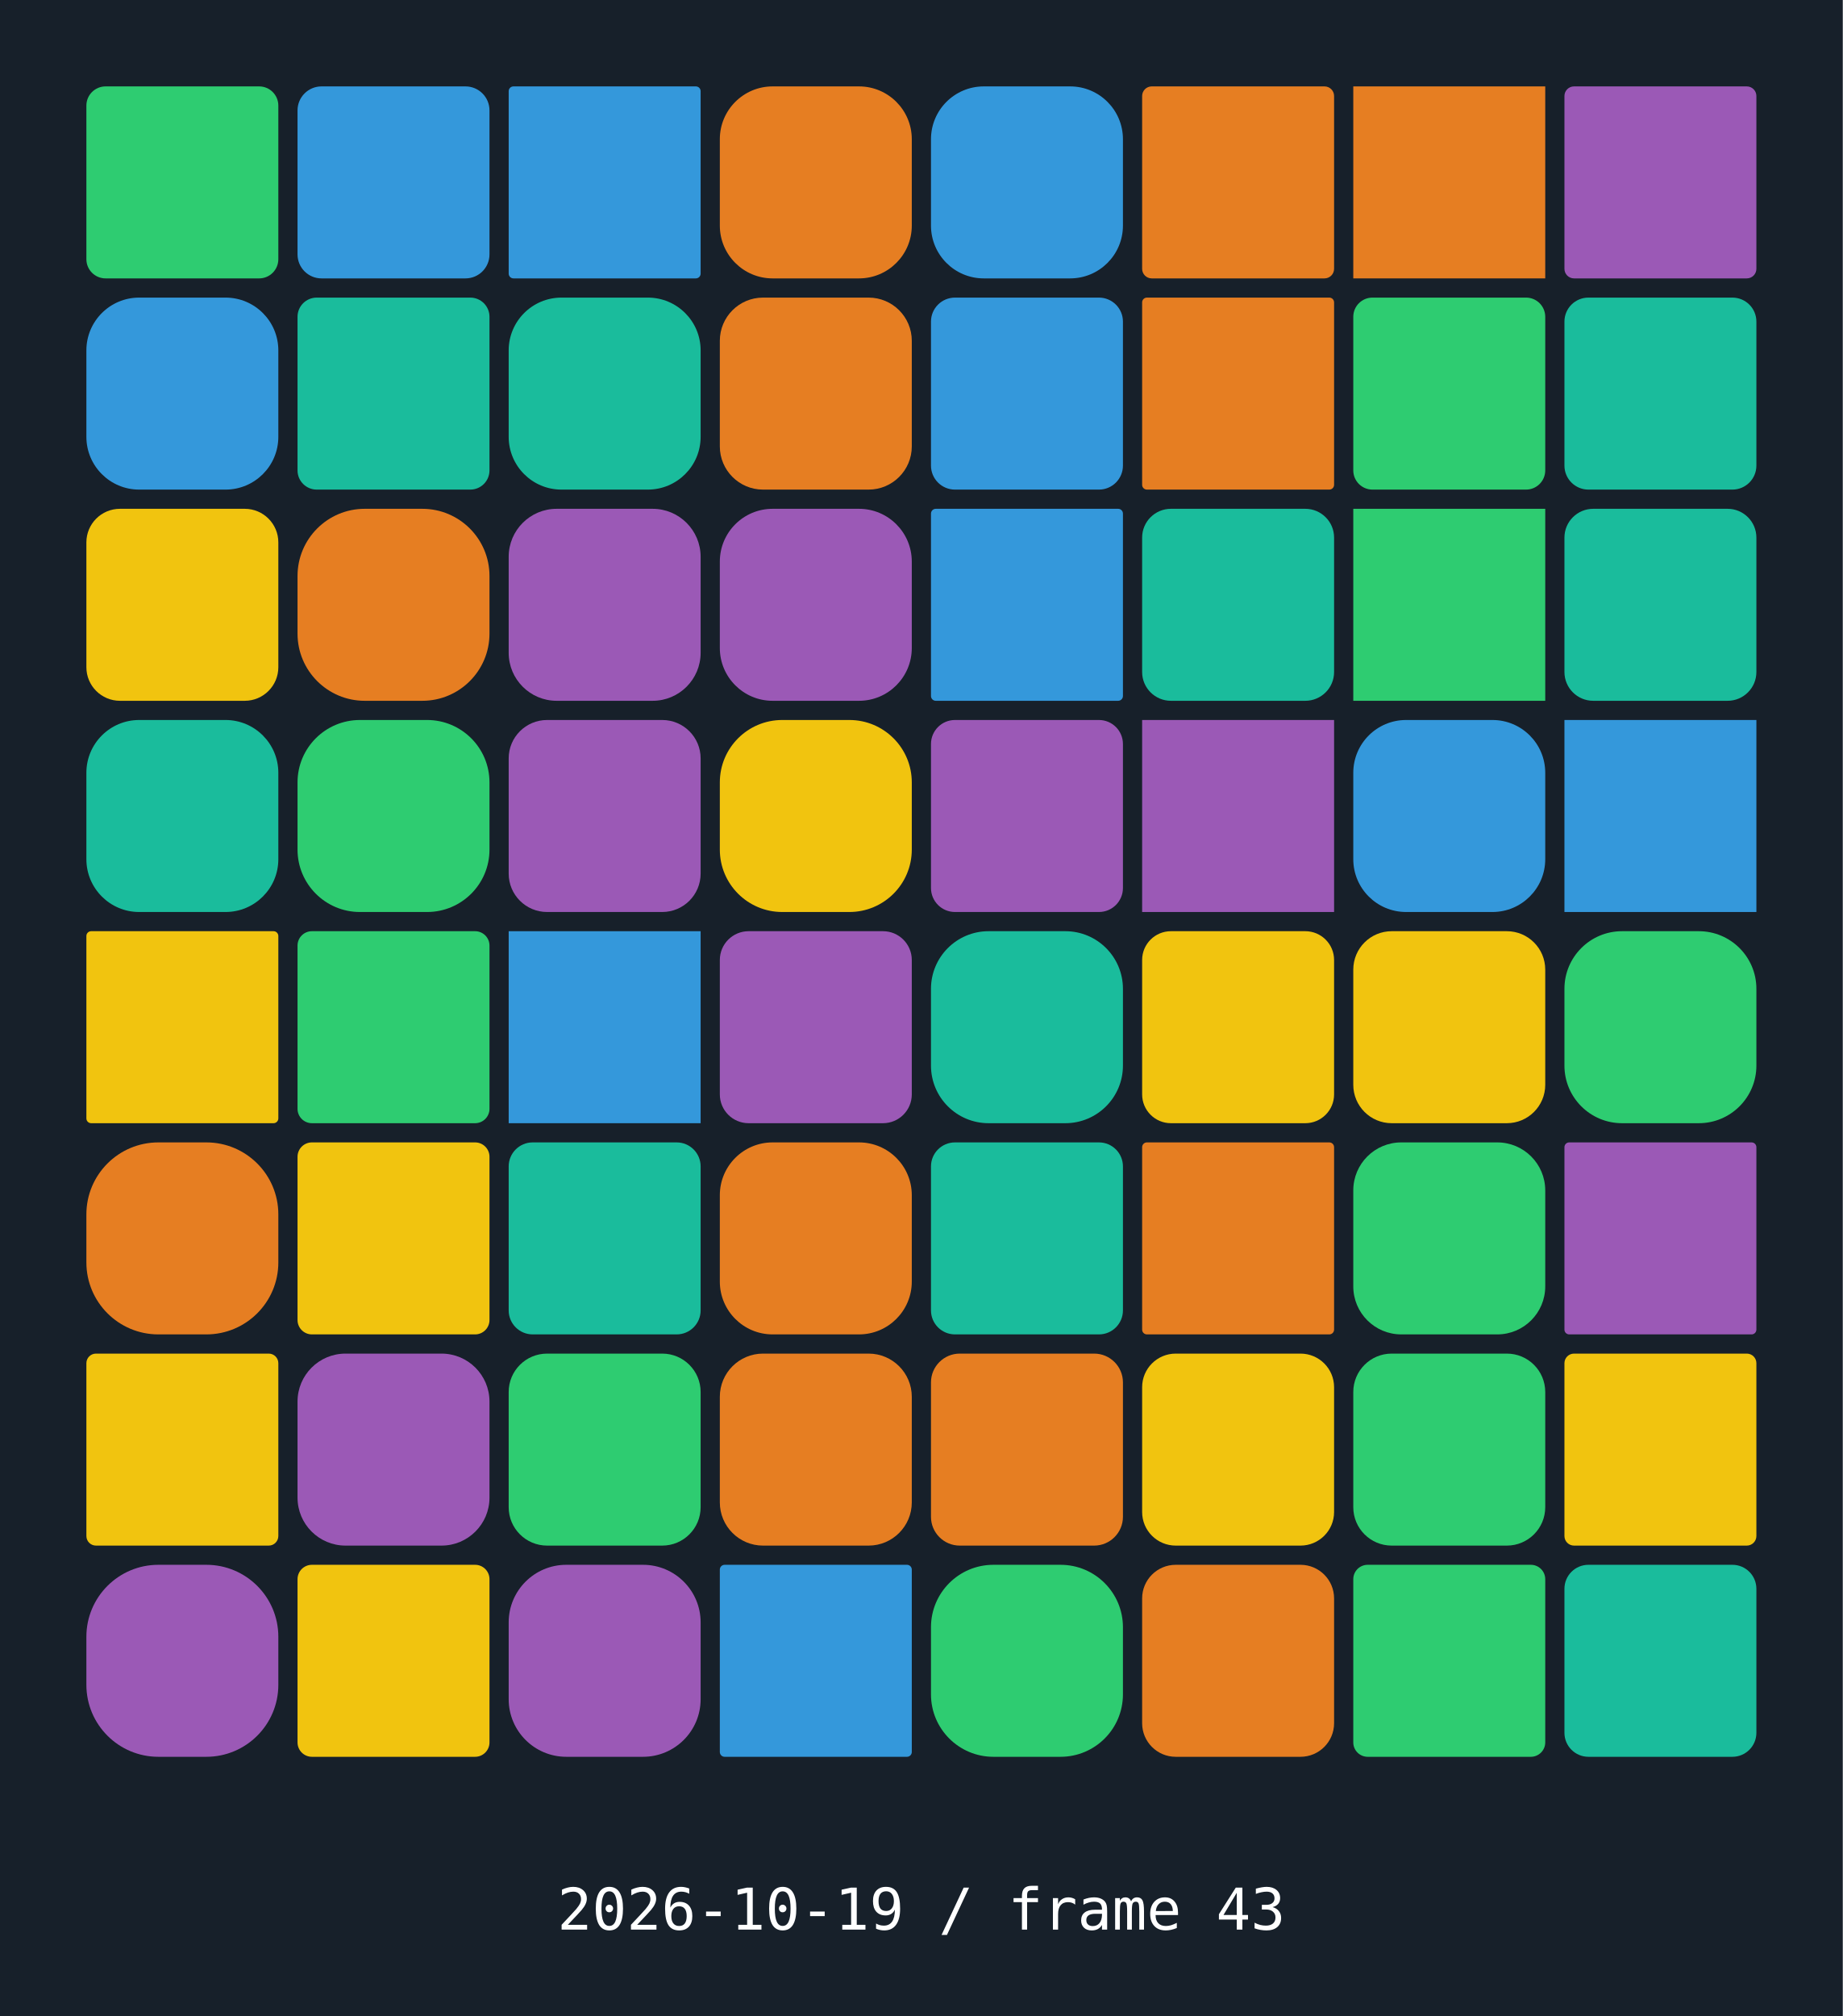
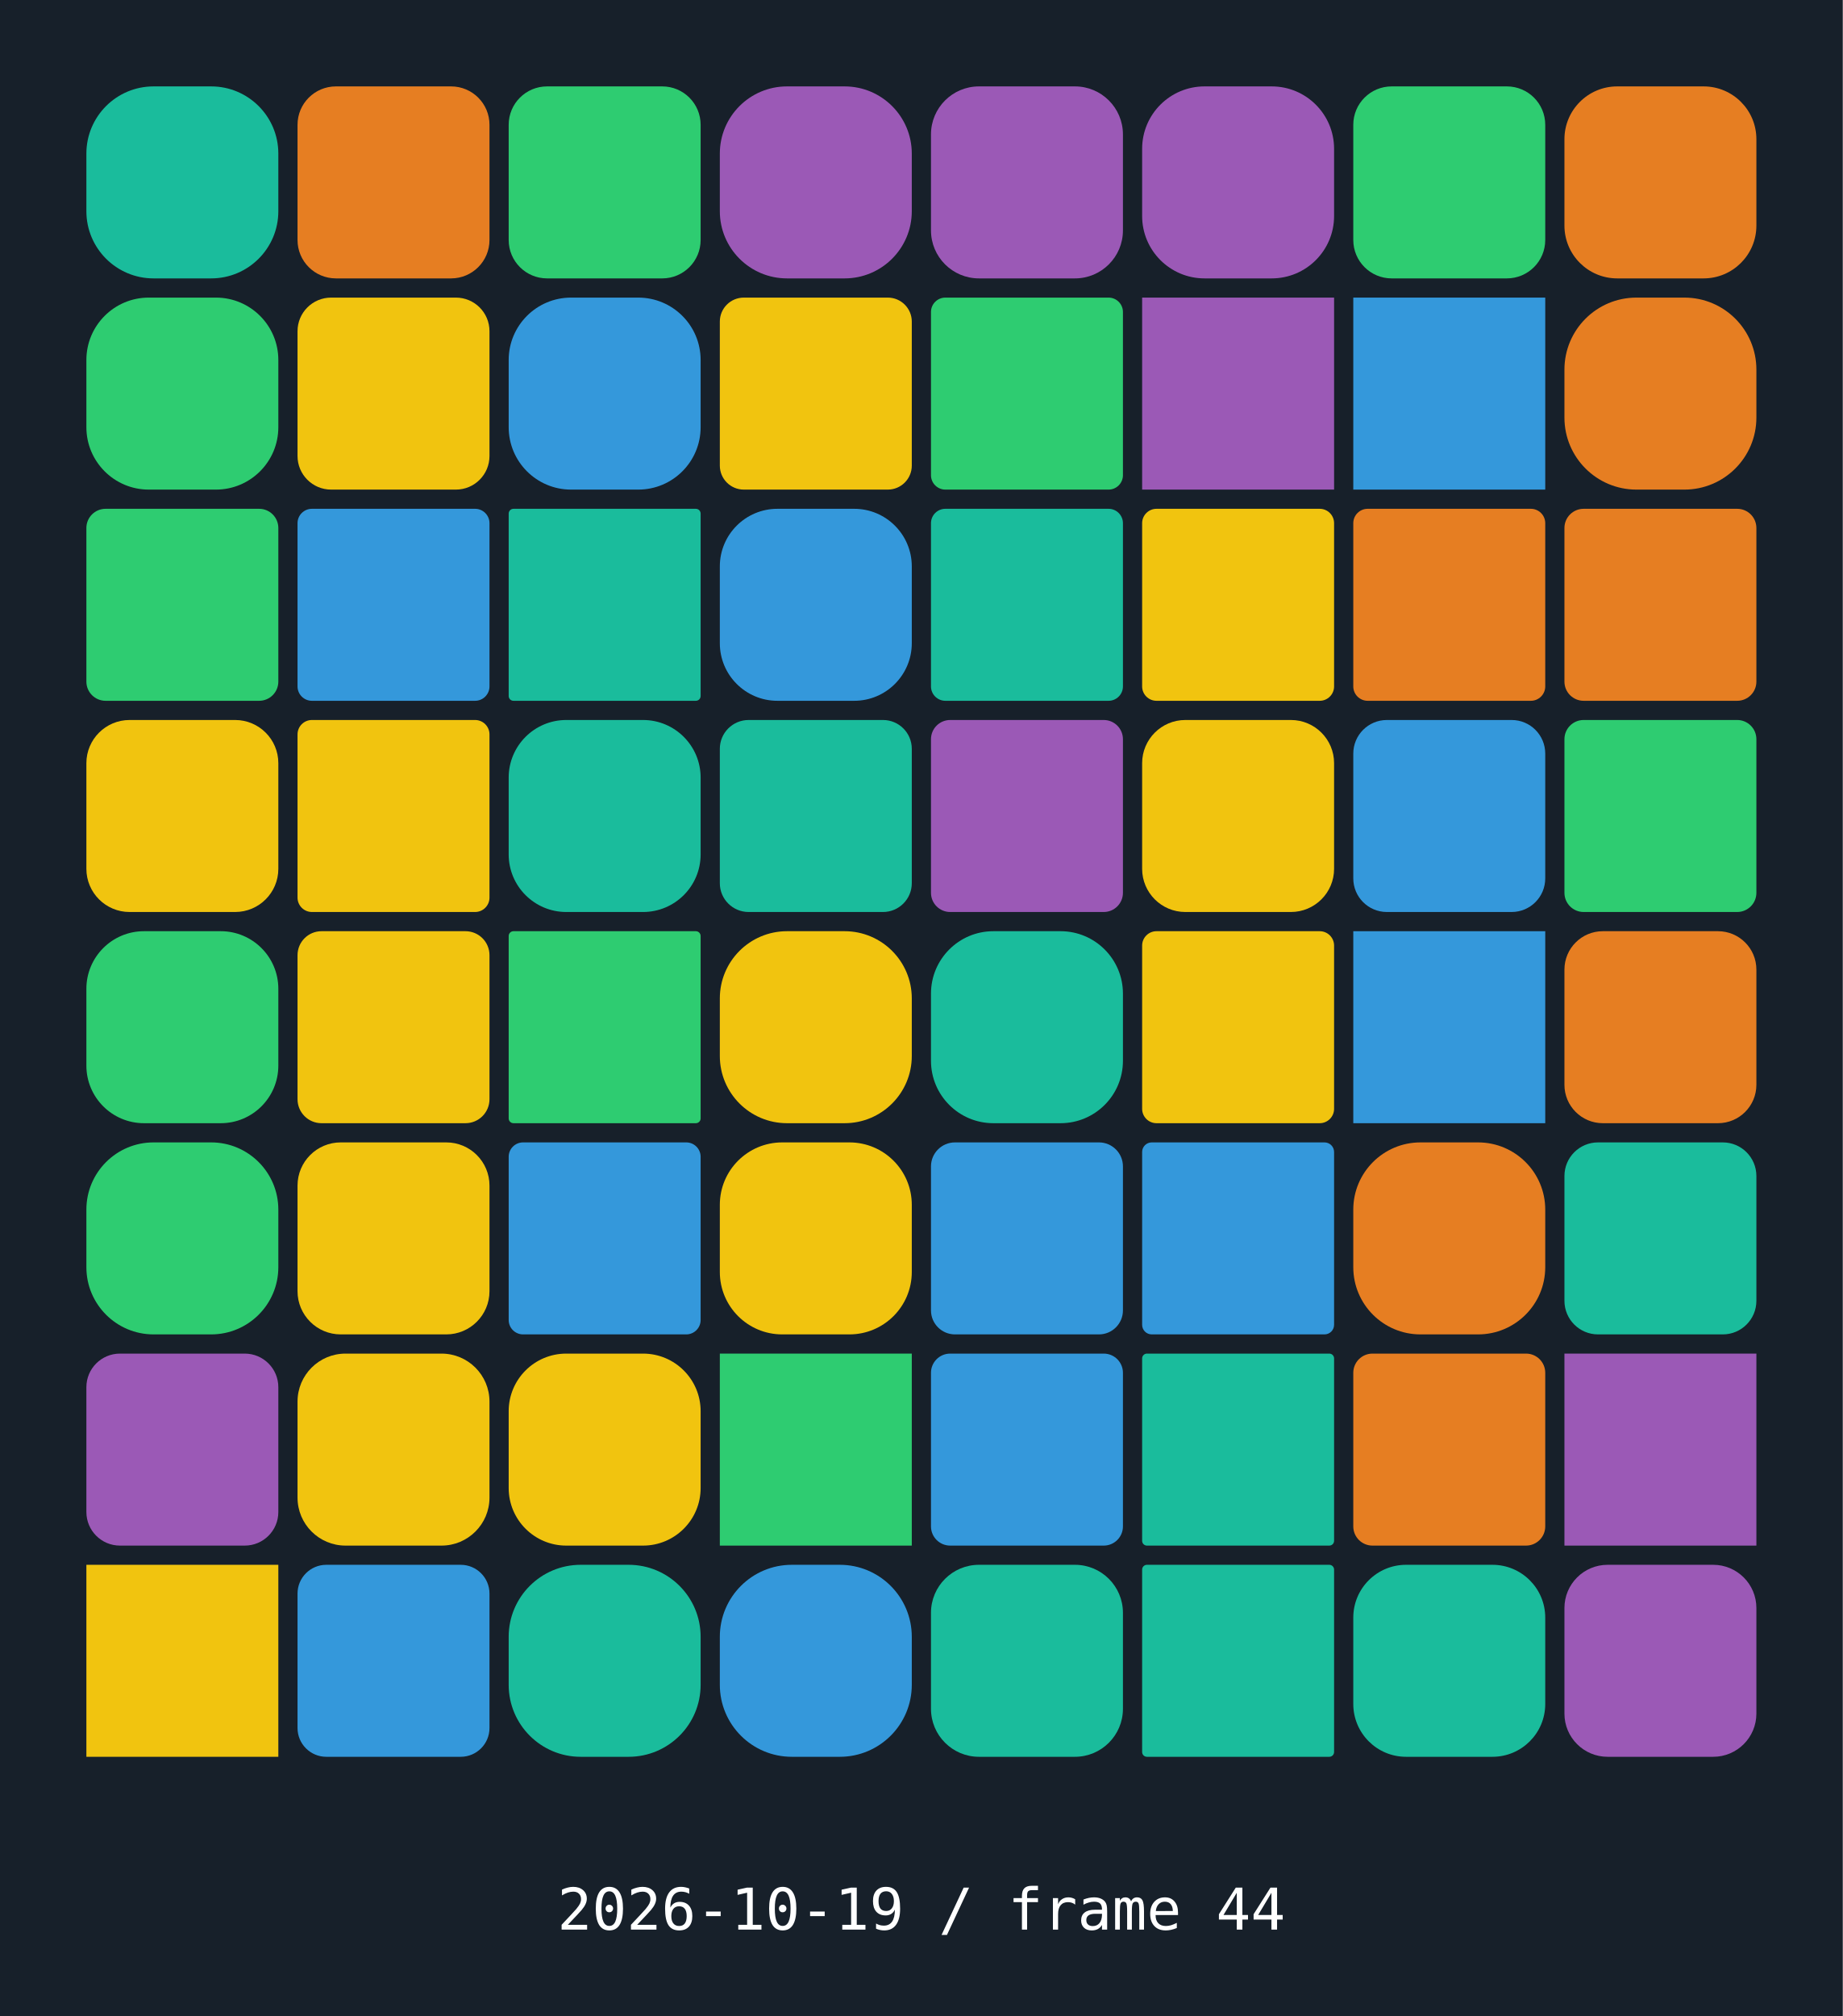
<svg xmlns="http://www.w3.org/2000/svg" width="384" height="420" viewBox="0 0 384 420">
  <rect width="384" height="420" fill="#17202a" />
-   <rect x="18" y="18" width="40" height="40" rx="4" fill="#2ecc71" />
-   <rect x="62" y="18" width="40" height="40" rx="5" fill="#3498db" />
-   <rect x="106" y="18" width="40" height="40" rx="1" fill="#3498db" />
-   <rect x="150" y="18" width="40" height="40" rx="11" fill="#e67e22" />
-   <rect x="194" y="18" width="40" height="40" rx="11" fill="#3498db" />
-   <rect x="238" y="18" width="40" height="40" rx="2" fill="#e67e22" />
-   <rect x="282" y="18" width="40" height="40" rx="0" fill="#e67e22" />
-   <rect x="326" y="18" width="40" height="40" rx="2" fill="#9b59b6" />
-   <rect x="18" y="62" width="40" height="40" rx="11" fill="#3498db" />
-   <rect x="62" y="62" width="40" height="40" rx="4" fill="#1abc9c" />
-   <rect x="106" y="62" width="40" height="40" rx="11" fill="#1abc9c" />
-   <rect x="150" y="62" width="40" height="40" rx="9" fill="#e67e22" />
-   <rect x="194" y="62" width="40" height="40" rx="5" fill="#3498db" />
-   <rect x="238" y="62" width="40" height="40" rx="1" fill="#e67e22" />
-   <rect x="282" y="62" width="40" height="40" rx="4" fill="#2ecc71" />
-   <rect x="326" y="62" width="40" height="40" rx="5" fill="#1abc9c" />
-   <rect x="18" y="106" width="40" height="40" rx="7" fill="#f1c40f" />
-   <rect x="62" y="106" width="40" height="40" rx="14" fill="#e67e22" />
-   <rect x="106" y="106" width="40" height="40" rx="10" fill="#9b59b6" />
-   <rect x="150" y="106" width="40" height="40" rx="11" fill="#9b59b6" />
-   <rect x="194" y="106" width="40" height="40" rx="1" fill="#3498db" />
-   <rect x="238" y="106" width="40" height="40" rx="6" fill="#1abc9c" />
-   <rect x="282" y="106" width="40" height="40" rx="0" fill="#2ecc71" />
-   <rect x="326" y="106" width="40" height="40" rx="6" fill="#1abc9c" />
-   <rect x="18" y="150" width="40" height="40" rx="11" fill="#1abc9c" />
-   <rect x="62" y="150" width="40" height="40" rx="13" fill="#2ecc71" />
-   <rect x="106" y="150" width="40" height="40" rx="8" fill="#9b59b6" />
-   <rect x="150" y="150" width="40" height="40" rx="13" fill="#f1c40f" />
-   <rect x="194" y="150" width="40" height="40" rx="5" fill="#9b59b6" />
-   <rect x="238" y="150" width="40" height="40" rx="0" fill="#9b59b6" />
-   <rect x="282" y="150" width="40" height="40" rx="11" fill="#3498db" />
-   <rect x="326" y="150" width="40" height="40" rx="0" fill="#3498db" />
-   <rect x="18" y="194" width="40" height="40" rx="1" fill="#f1c40f" />
-   <rect x="62" y="194" width="40" height="40" rx="3" fill="#2ecc71" />
-   <rect x="106" y="194" width="40" height="40" rx="0" fill="#3498db" />
-   <rect x="150" y="194" width="40" height="40" rx="6" fill="#9b59b6" />
-   <rect x="194" y="194" width="40" height="40" rx="12" fill="#1abc9c" />
-   <rect x="238" y="194" width="40" height="40" rx="6" fill="#f1c40f" />
-   <rect x="282" y="194" width="40" height="40" rx="8" fill="#f1c40f" />
-   <rect x="326" y="194" width="40" height="40" rx="12" fill="#2ecc71" />
-   <rect x="18" y="238" width="40" height="40" rx="15" fill="#e67e22" />
-   <rect x="62" y="238" width="40" height="40" rx="3" fill="#f1c40f" />
-   <rect x="106" y="238" width="40" height="40" rx="5" fill="#1abc9c" />
-   <rect x="150" y="238" width="40" height="40" rx="11" fill="#e67e22" />
-   <rect x="194" y="238" width="40" height="40" rx="5" fill="#1abc9c" />
-   <rect x="238" y="238" width="40" height="40" rx="1" fill="#e67e22" />
-   <rect x="282" y="238" width="40" height="40" rx="10" fill="#2ecc71" />
-   <rect x="326" y="238" width="40" height="40" rx="1" fill="#9b59b6" />
-   <rect x="18" y="282" width="40" height="40" rx="2" fill="#f1c40f" />
-   <rect x="62" y="282" width="40" height="40" rx="10" fill="#9b59b6" />
-   <rect x="106" y="282" width="40" height="40" rx="8" fill="#2ecc71" />
-   <rect x="150" y="282" width="40" height="40" rx="9" fill="#e67e22" />
-   <rect x="194" y="282" width="40" height="40" rx="6" fill="#e67e22" />
-   <rect x="238" y="282" width="40" height="40" rx="7" fill="#f1c40f" />
-   <rect x="282" y="282" width="40" height="40" rx="8" fill="#2ecc71" />
-   <rect x="326" y="282" width="40" height="40" rx="2" fill="#f1c40f" />
-   <rect x="18" y="326" width="40" height="40" rx="15" fill="#9b59b6" />
-   <rect x="62" y="326" width="40" height="40" rx="3" fill="#f1c40f" />
-   <rect x="106" y="326" width="40" height="40" rx="12" fill="#9b59b6" />
-   <rect x="150" y="326" width="40" height="40" rx="1" fill="#3498db" />
-   <rect x="194" y="326" width="40" height="40" rx="13" fill="#2ecc71" />
-   <rect x="238" y="326" width="40" height="40" rx="7" fill="#e67e22" />
-   <rect x="282" y="326" width="40" height="40" rx="3" fill="#2ecc71" />
-   <rect x="326" y="326" width="40" height="40" rx="5" fill="#1abc9c" />
-   <text x="192" y="402" text-anchor="middle" fill="#ffffff" font-family="monospace">2026-10-19 / frame 43</text>
+   <rect x="18" y="18" width="40" height="40" rx="14" fill="#1abc9c" />
+   <rect x="62" y="18" width="40" height="40" rx="8" fill="#e67e22" />
+   <rect x="106" y="18" width="40" height="40" rx="8" fill="#2ecc71" />
+   <rect x="150" y="18" width="40" height="40" rx="14" fill="#9b59b6" />
+   <rect x="194" y="18" width="40" height="40" rx="10" fill="#9b59b6" />
+   <rect x="238" y="18" width="40" height="40" rx="13" fill="#9b59b6" />
+   <rect x="282" y="18" width="40" height="40" rx="8" fill="#2ecc71" />
+   <rect x="326" y="18" width="40" height="40" rx="11" fill="#e67e22" />
+   <rect x="18" y="62" width="40" height="40" rx="13" fill="#2ecc71" />
+   <rect x="62" y="62" width="40" height="40" rx="7" fill="#f1c40f" />
+   <rect x="106" y="62" width="40" height="40" rx="13" fill="#3498db" />
+   <rect x="150" y="62" width="40" height="40" rx="5" fill="#f1c40f" />
+   <rect x="194" y="62" width="40" height="40" rx="3" fill="#2ecc71" />
+   <rect x="238" y="62" width="40" height="40" rx="0" fill="#9b59b6" />
+   <rect x="282" y="62" width="40" height="40" rx="0" fill="#3498db" />
+   <rect x="326" y="62" width="40" height="40" rx="15" fill="#e67e22" />
+   <rect x="18" y="106" width="40" height="40" rx="4" fill="#2ecc71" />
+   <rect x="62" y="106" width="40" height="40" rx="3" fill="#3498db" />
+   <rect x="106" y="106" width="40" height="40" rx="1" fill="#1abc9c" />
+   <rect x="150" y="106" width="40" height="40" rx="12" fill="#3498db" />
+   <rect x="194" y="106" width="40" height="40" rx="3" fill="#1abc9c" />
+   <rect x="238" y="106" width="40" height="40" rx="3" fill="#f1c40f" />
+   <rect x="282" y="106" width="40" height="40" rx="3" fill="#e67e22" />
+   <rect x="326" y="106" width="40" height="40" rx="4" fill="#e67e22" />
+   <rect x="18" y="150" width="40" height="40" rx="9" fill="#f1c40f" />
+   <rect x="62" y="150" width="40" height="40" rx="3" fill="#f1c40f" />
+   <rect x="106" y="150" width="40" height="40" rx="12" fill="#1abc9c" />
+   <rect x="150" y="150" width="40" height="40" rx="6" fill="#1abc9c" />
+   <rect x="194" y="150" width="40" height="40" rx="4" fill="#9b59b6" />
+   <rect x="238" y="150" width="40" height="40" rx="9" fill="#f1c40f" />
+   <rect x="282" y="150" width="40" height="40" rx="7" fill="#3498db" />
+   <rect x="326" y="150" width="40" height="40" rx="4" fill="#2ecc71" />
+   <rect x="18" y="194" width="40" height="40" rx="12" fill="#2ecc71" />
+   <rect x="62" y="194" width="40" height="40" rx="5" fill="#f1c40f" />
+   <rect x="106" y="194" width="40" height="40" rx="1" fill="#2ecc71" />
+   <rect x="150" y="194" width="40" height="40" rx="14" fill="#f1c40f" />
+   <rect x="194" y="194" width="40" height="40" rx="13" fill="#1abc9c" />
+   <rect x="238" y="194" width="40" height="40" rx="3" fill="#f1c40f" />
+   <rect x="282" y="194" width="40" height="40" rx="0" fill="#3498db" />
+   <rect x="326" y="194" width="40" height="40" rx="8" fill="#e67e22" />
+   <rect x="18" y="238" width="40" height="40" rx="14" fill="#2ecc71" />
+   <rect x="62" y="238" width="40" height="40" rx="9" fill="#f1c40f" />
+   <rect x="106" y="238" width="40" height="40" rx="3" fill="#3498db" />
+   <rect x="150" y="238" width="40" height="40" rx="13" fill="#f1c40f" />
+   <rect x="194" y="238" width="40" height="40" rx="5" fill="#3498db" />
+   <rect x="238" y="238" width="40" height="40" rx="2" fill="#3498db" />
+   <rect x="282" y="238" width="40" height="40" rx="14" fill="#e67e22" />
+   <rect x="326" y="238" width="40" height="40" rx="7" fill="#1abc9c" />
+   <rect x="18" y="282" width="40" height="40" rx="7" fill="#9b59b6" />
+   <rect x="62" y="282" width="40" height="40" rx="10" fill="#f1c40f" />
+   <rect x="106" y="282" width="40" height="40" rx="12" fill="#f1c40f" />
+   <rect x="150" y="282" width="40" height="40" rx="0" fill="#2ecc71" />
+   <rect x="194" y="282" width="40" height="40" rx="4" fill="#3498db" />
+   <rect x="238" y="282" width="40" height="40" rx="1" fill="#1abc9c" />
+   <rect x="282" y="282" width="40" height="40" rx="4" fill="#e67e22" />
+   <rect x="326" y="282" width="40" height="40" rx="0" fill="#9b59b6" />
+   <rect x="18" y="326" width="40" height="40" rx="0" fill="#f1c40f" />
+   <rect x="62" y="326" width="40" height="40" rx="6" fill="#3498db" />
+   <rect x="106" y="326" width="40" height="40" rx="15" fill="#1abc9c" />
+   <rect x="150" y="326" width="40" height="40" rx="15" fill="#3498db" />
+   <rect x="194" y="326" width="40" height="40" rx="10" fill="#1abc9c" />
+   <rect x="238" y="326" width="40" height="40" rx="1" fill="#1abc9c" />
+   <rect x="282" y="326" width="40" height="40" rx="11" fill="#1abc9c" />
+   <rect x="326" y="326" width="40" height="40" rx="9" fill="#9b59b6" />
+   <text x="192" y="402" text-anchor="middle" fill="#ffffff" font-family="monospace">2026-10-19 / frame 44</text>
</svg>
